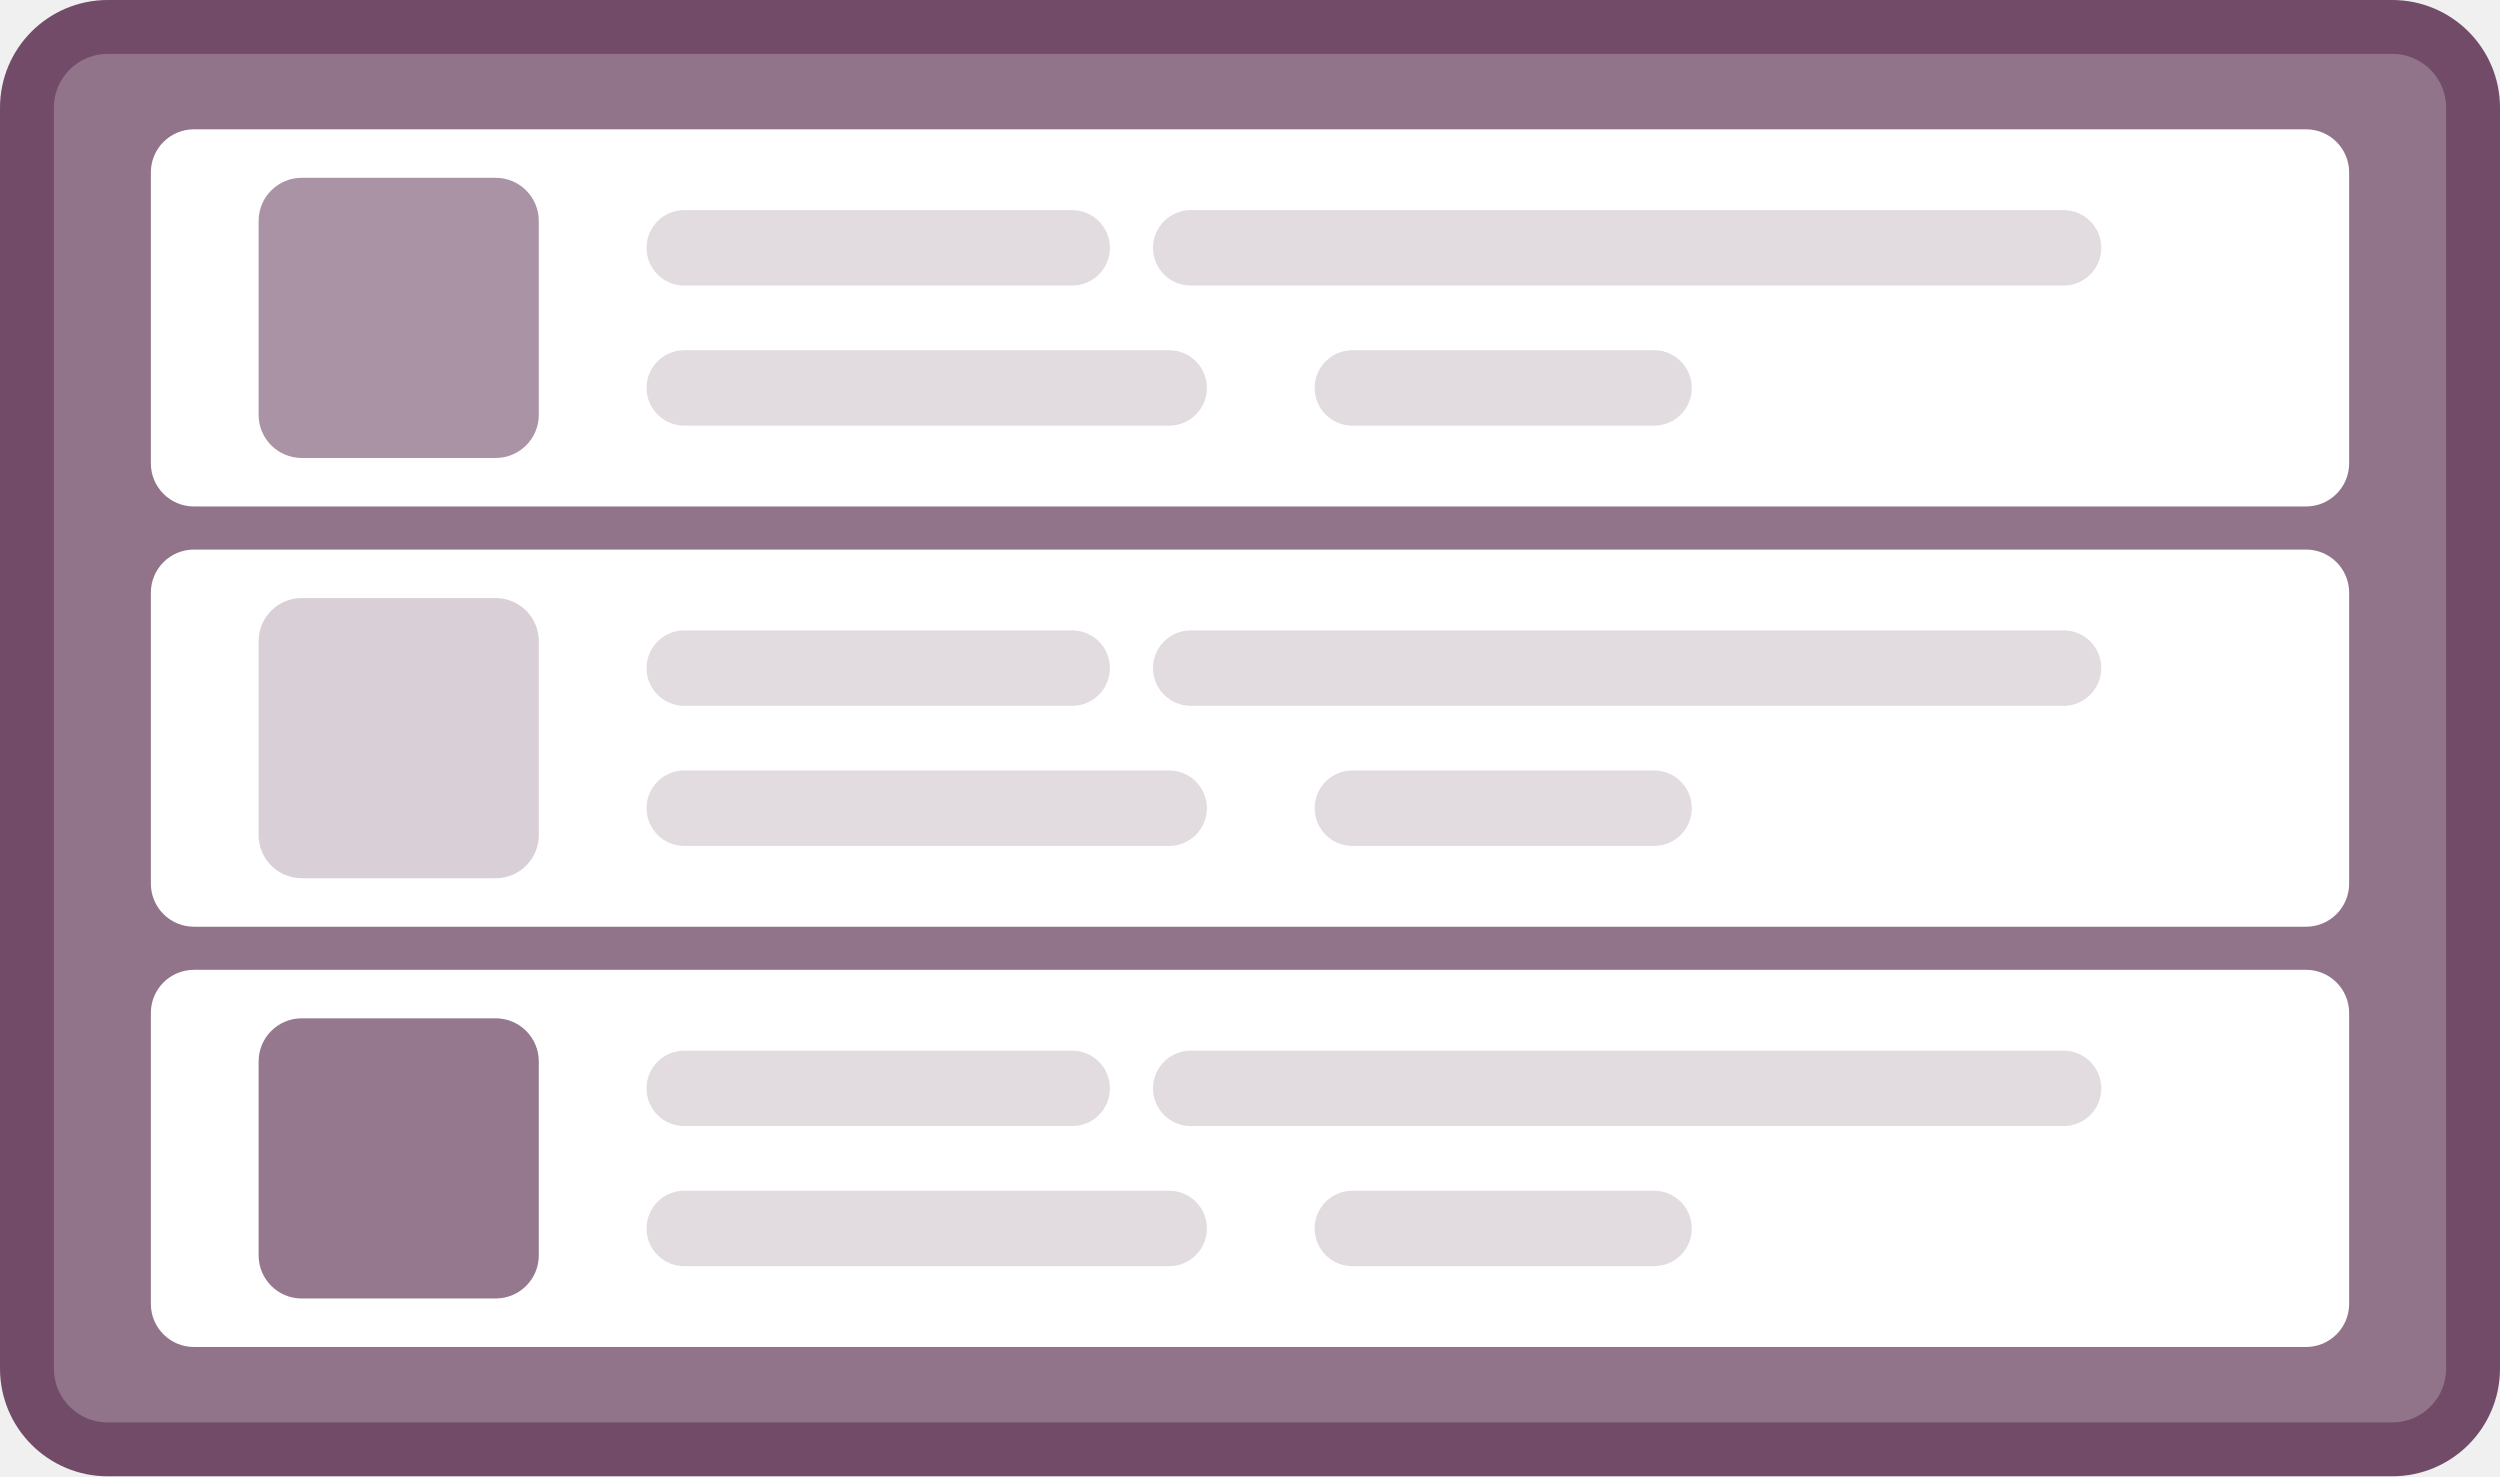
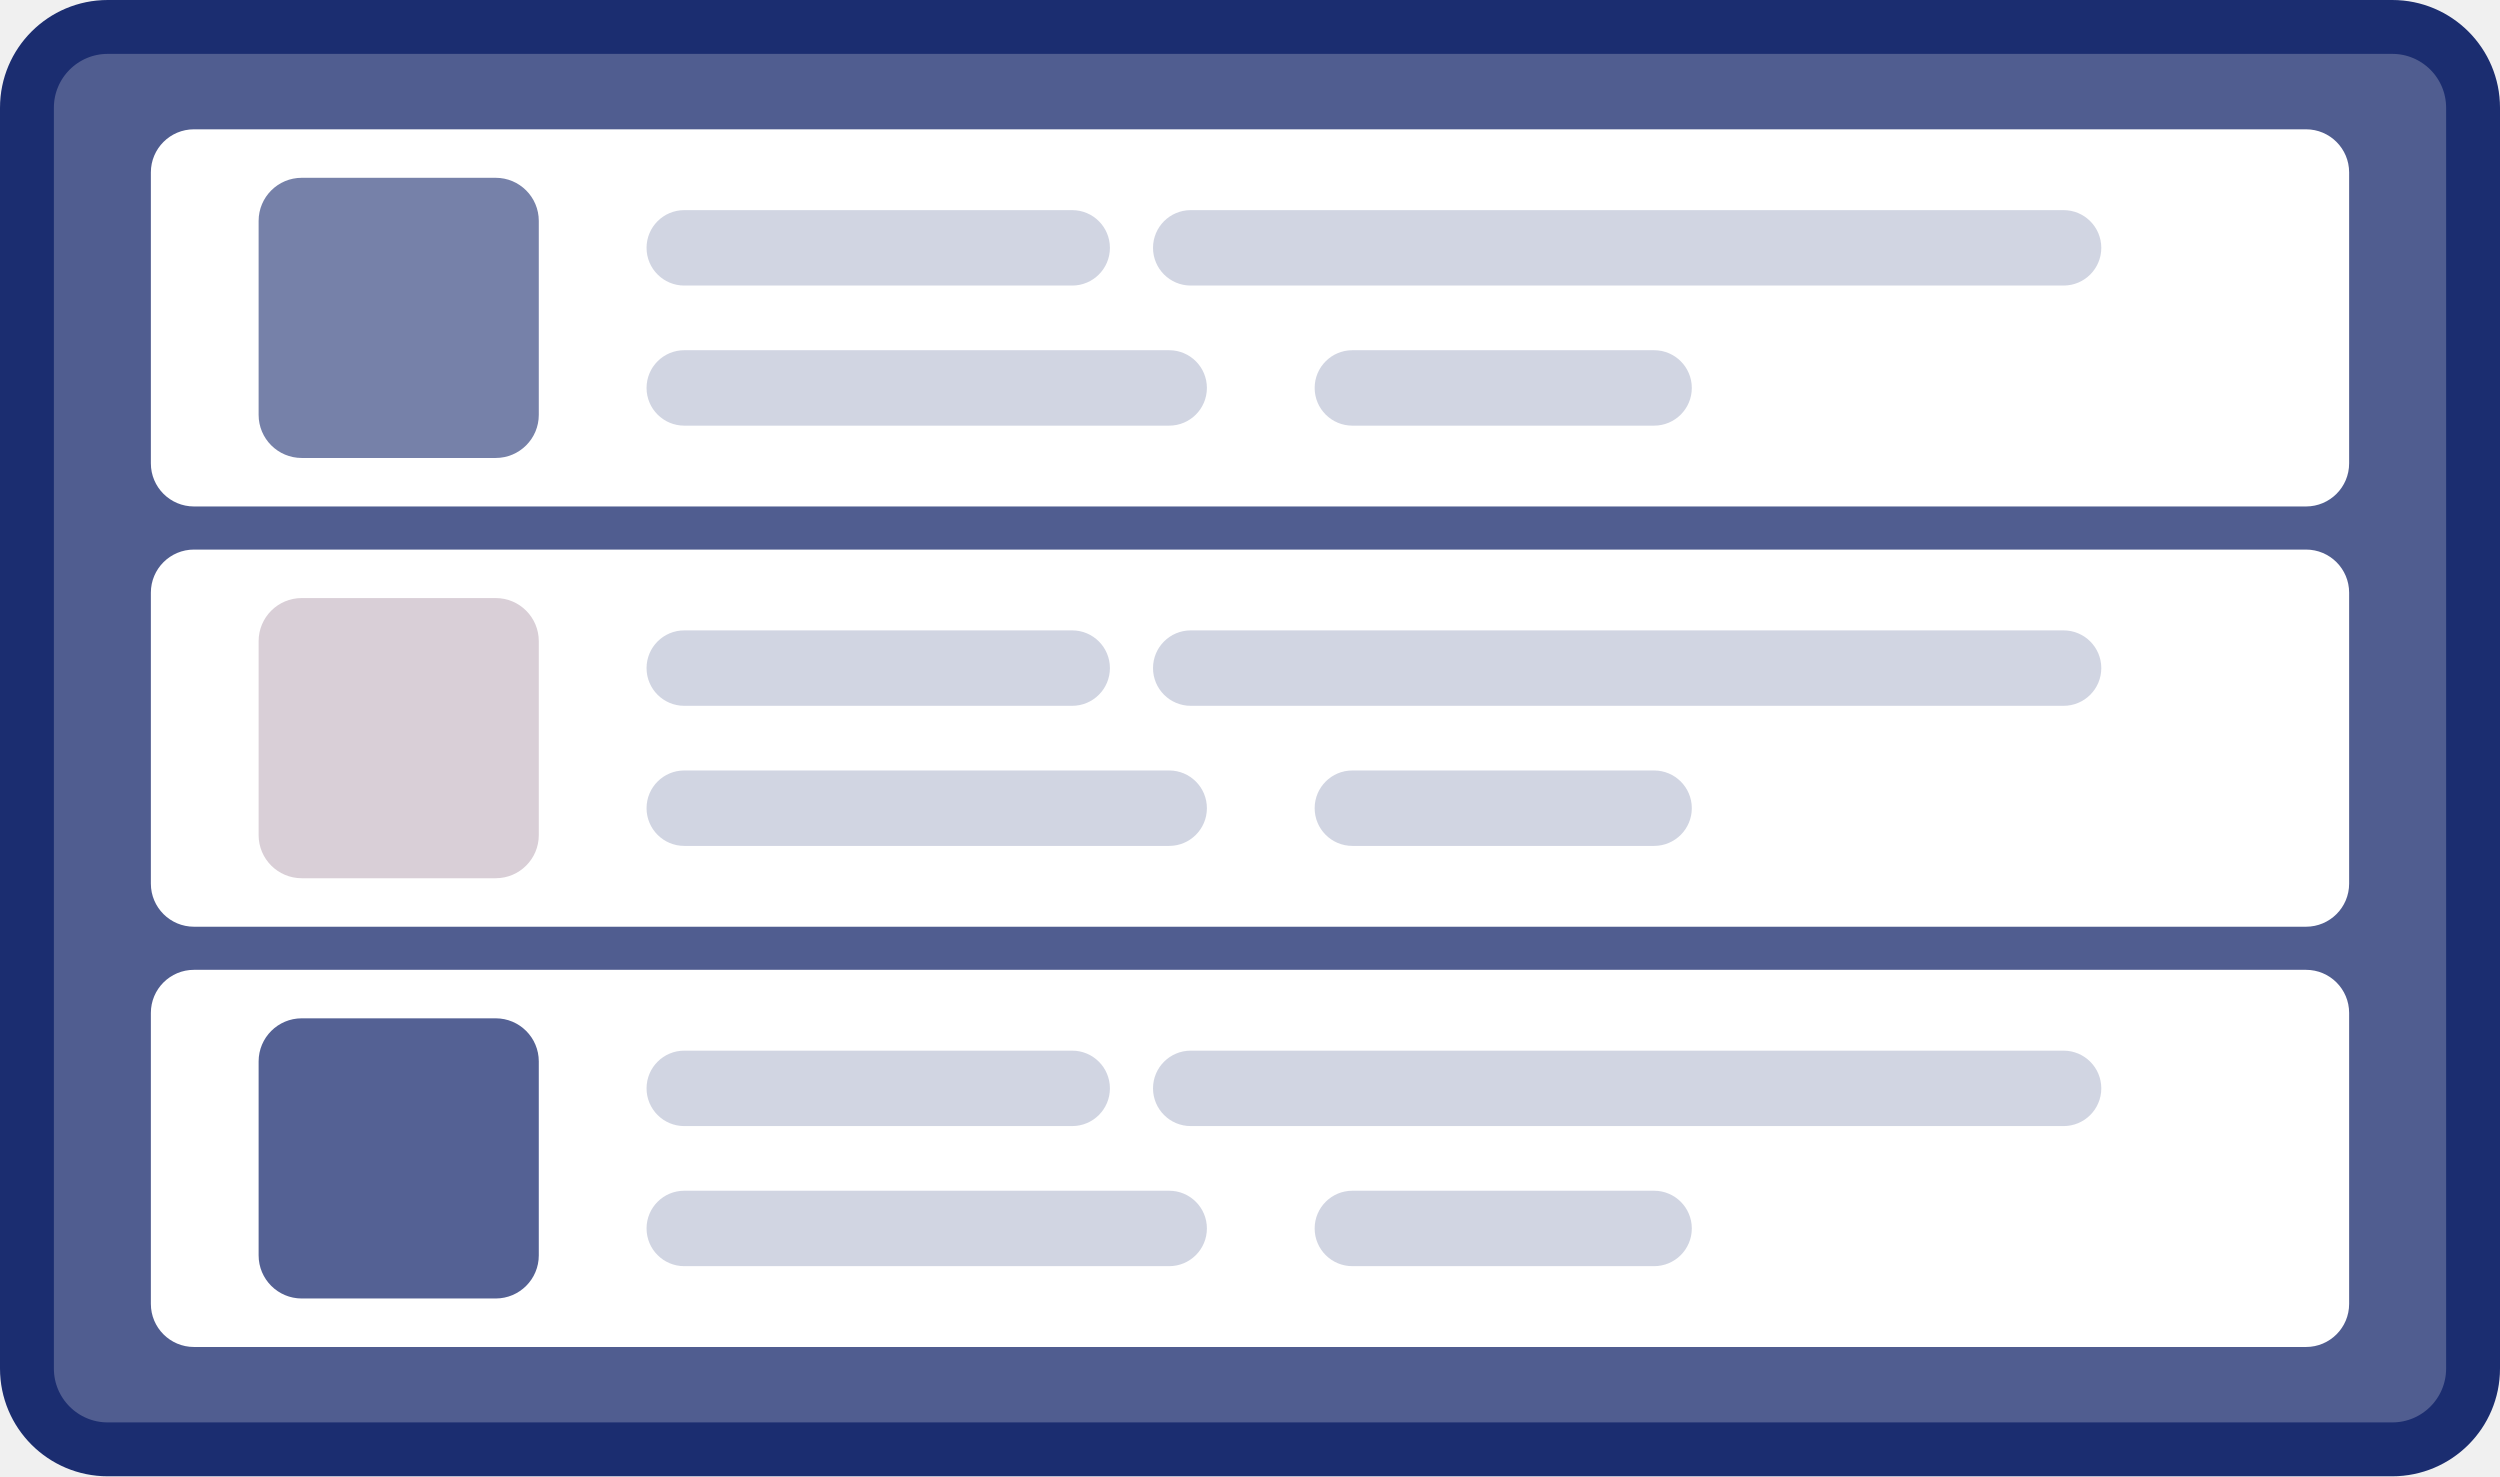
<svg xmlns="http://www.w3.org/2000/svg" width="232" height="137" viewBox="0 0 232 137" fill="none">
-   <path d="M10 2.5H222C226.142 2.5 229.5 5.858 229.5 10V127C229.5 131.142 226.142 134.5 222 134.5H10C5.858 134.5 2.5 131.142 2.5 127V10C2.5 5.858 5.858 2.5 10 2.5Z" fill="#714B67" fill-opacity="0.75" stroke="#714B67" stroke-width="5" />
+   <path d="M10 2.5H222C226.142 2.5 229.5 5.858 229.5 10V127C229.5 131.142 226.142 134.5 222 134.5H10C5.858 134.5 2.5 131.142 2.5 127V10C2.5 5.858 5.858 2.5 10 2.5Z" fill="#1B2D70" fill-opacity="0.75" stroke="#1B2D70" stroke-width="5" />
  <g clip-path="url(#clip0_11_116)">
    <rect x="14" y="51" width="204" height="35" rx="4" fill="white" />
    <rect x="24" y="55.5" width="26" height="26" rx="4" fill="#D9CFD7" />
-     <rect x="60" y="58.5" width="43" height="7" rx="3.5" fill="#714B67" fill-opacity="0.2" />
-     <rect x="107" y="58.5" width="88" height="7" rx="3.5" fill="#714B67" fill-opacity="0.2" />
-     <rect x="60" y="71.5" width="52" height="7" rx="3.5" fill="#714B67" fill-opacity="0.2" />
-     <rect x="122" y="71.5" width="35" height="7" rx="3.5" fill="#714B67" fill-opacity="0.2" />
+     <rect x="60" y="58.5" width="43" height="7" rx="3.5" fill="#1B2D70" fill-opacity="0.2" />
+     <rect x="107" y="58.5" width="88" height="7" rx="3.5" fill="#1B2D70" fill-opacity="0.2" />
+     <rect x="60" y="71.5" width="52" height="7" rx="3.5" fill="#1B2D70" fill-opacity="0.2" />
+     <rect x="122" y="71.5" width="35" height="7" rx="3.5" fill="#1B2D70" fill-opacity="0.2" />
  </g>
  <g clip-path="url(#clip1_11_116)">
    <rect x="14" y="90" width="204" height="35" rx="4" fill="white" />
-     <rect x="24" y="94.5" width="26" height="26" rx="4" fill="#714B67" fill-opacity="0.75" />
-     <rect x="60" y="97.5" width="43" height="7" rx="3.5" fill="#714B67" fill-opacity="0.2" />
-     <rect x="107" y="97.5" width="88" height="7" rx="3.5" fill="#714B67" fill-opacity="0.2" />
-     <rect x="60" y="110.5" width="52" height="7" rx="3.5" fill="#714B67" fill-opacity="0.2" />
-     <rect x="122" y="110.5" width="35" height="7" rx="3.5" fill="#714B67" fill-opacity="0.2" />
+     <rect x="24" y="94.5" width="26" height="26" rx="4" fill="#1B2D70" fill-opacity="0.75" />
+     <rect x="60" y="97.5" width="43" height="7" rx="3.5" fill="#1B2D70" fill-opacity="0.2" />
+     <rect x="107" y="97.5" width="88" height="7" rx="3.5" fill="#1B2D70" fill-opacity="0.2" />
+     <rect x="60" y="110.5" width="52" height="7" rx="3.5" fill="#1B2D70" fill-opacity="0.2" />
+     <rect x="122" y="110.5" width="35" height="7" rx="3.5" fill="#1B2D70" fill-opacity="0.2" />
  </g>
  <g clip-path="url(#clip2_11_116)">
    <rect x="14" y="12" width="204" height="35" rx="4" fill="white" />
-     <rect x="24" y="16.5" width="26" height="26" rx="4" fill="#714B67" fill-opacity="0.6" />
-     <rect x="60" y="19.5" width="43" height="7" rx="3.5" fill="#714B67" fill-opacity="0.2" />
-     <rect x="107" y="19.5" width="88" height="7" rx="3.5" fill="#714B67" fill-opacity="0.2" />
-     <rect x="60" y="32.5" width="52" height="7" rx="3.5" fill="#714B67" fill-opacity="0.2" />
-     <rect x="122" y="32.5" width="35" height="7" rx="3.5" fill="#714B67" fill-opacity="0.2" />
+     <rect x="24" y="16.5" width="26" height="26" rx="4" fill="#1B2D70" fill-opacity="0.6" />
+     <rect x="60" y="19.5" width="43" height="7" rx="3.5" fill="#1B2D70" fill-opacity="0.2" />
+     <rect x="107" y="19.5" width="88" height="7" rx="3.5" fill="#1B2D70" fill-opacity="0.2" />
+     <rect x="60" y="32.5" width="52" height="7" rx="3.5" fill="#1B2D70" fill-opacity="0.2" />
+     <rect x="122" y="32.5" width="35" height="7" rx="3.5" fill="#1B2D70" fill-opacity="0.2" />
  </g>
  <defs>
    <clipPath id="clip0_11_116">
      <rect x="14" y="51" width="204" height="35" rx="4" fill="white" />
    </clipPath>
    <clipPath id="clip1_11_116">
      <rect x="14" y="90" width="204" height="35" rx="4" fill="white" />
    </clipPath>
    <clipPath id="clip2_11_116">
      <rect x="14" y="12" width="204" height="35" rx="4" fill="white" />
    </clipPath>
  </defs>
</svg>
